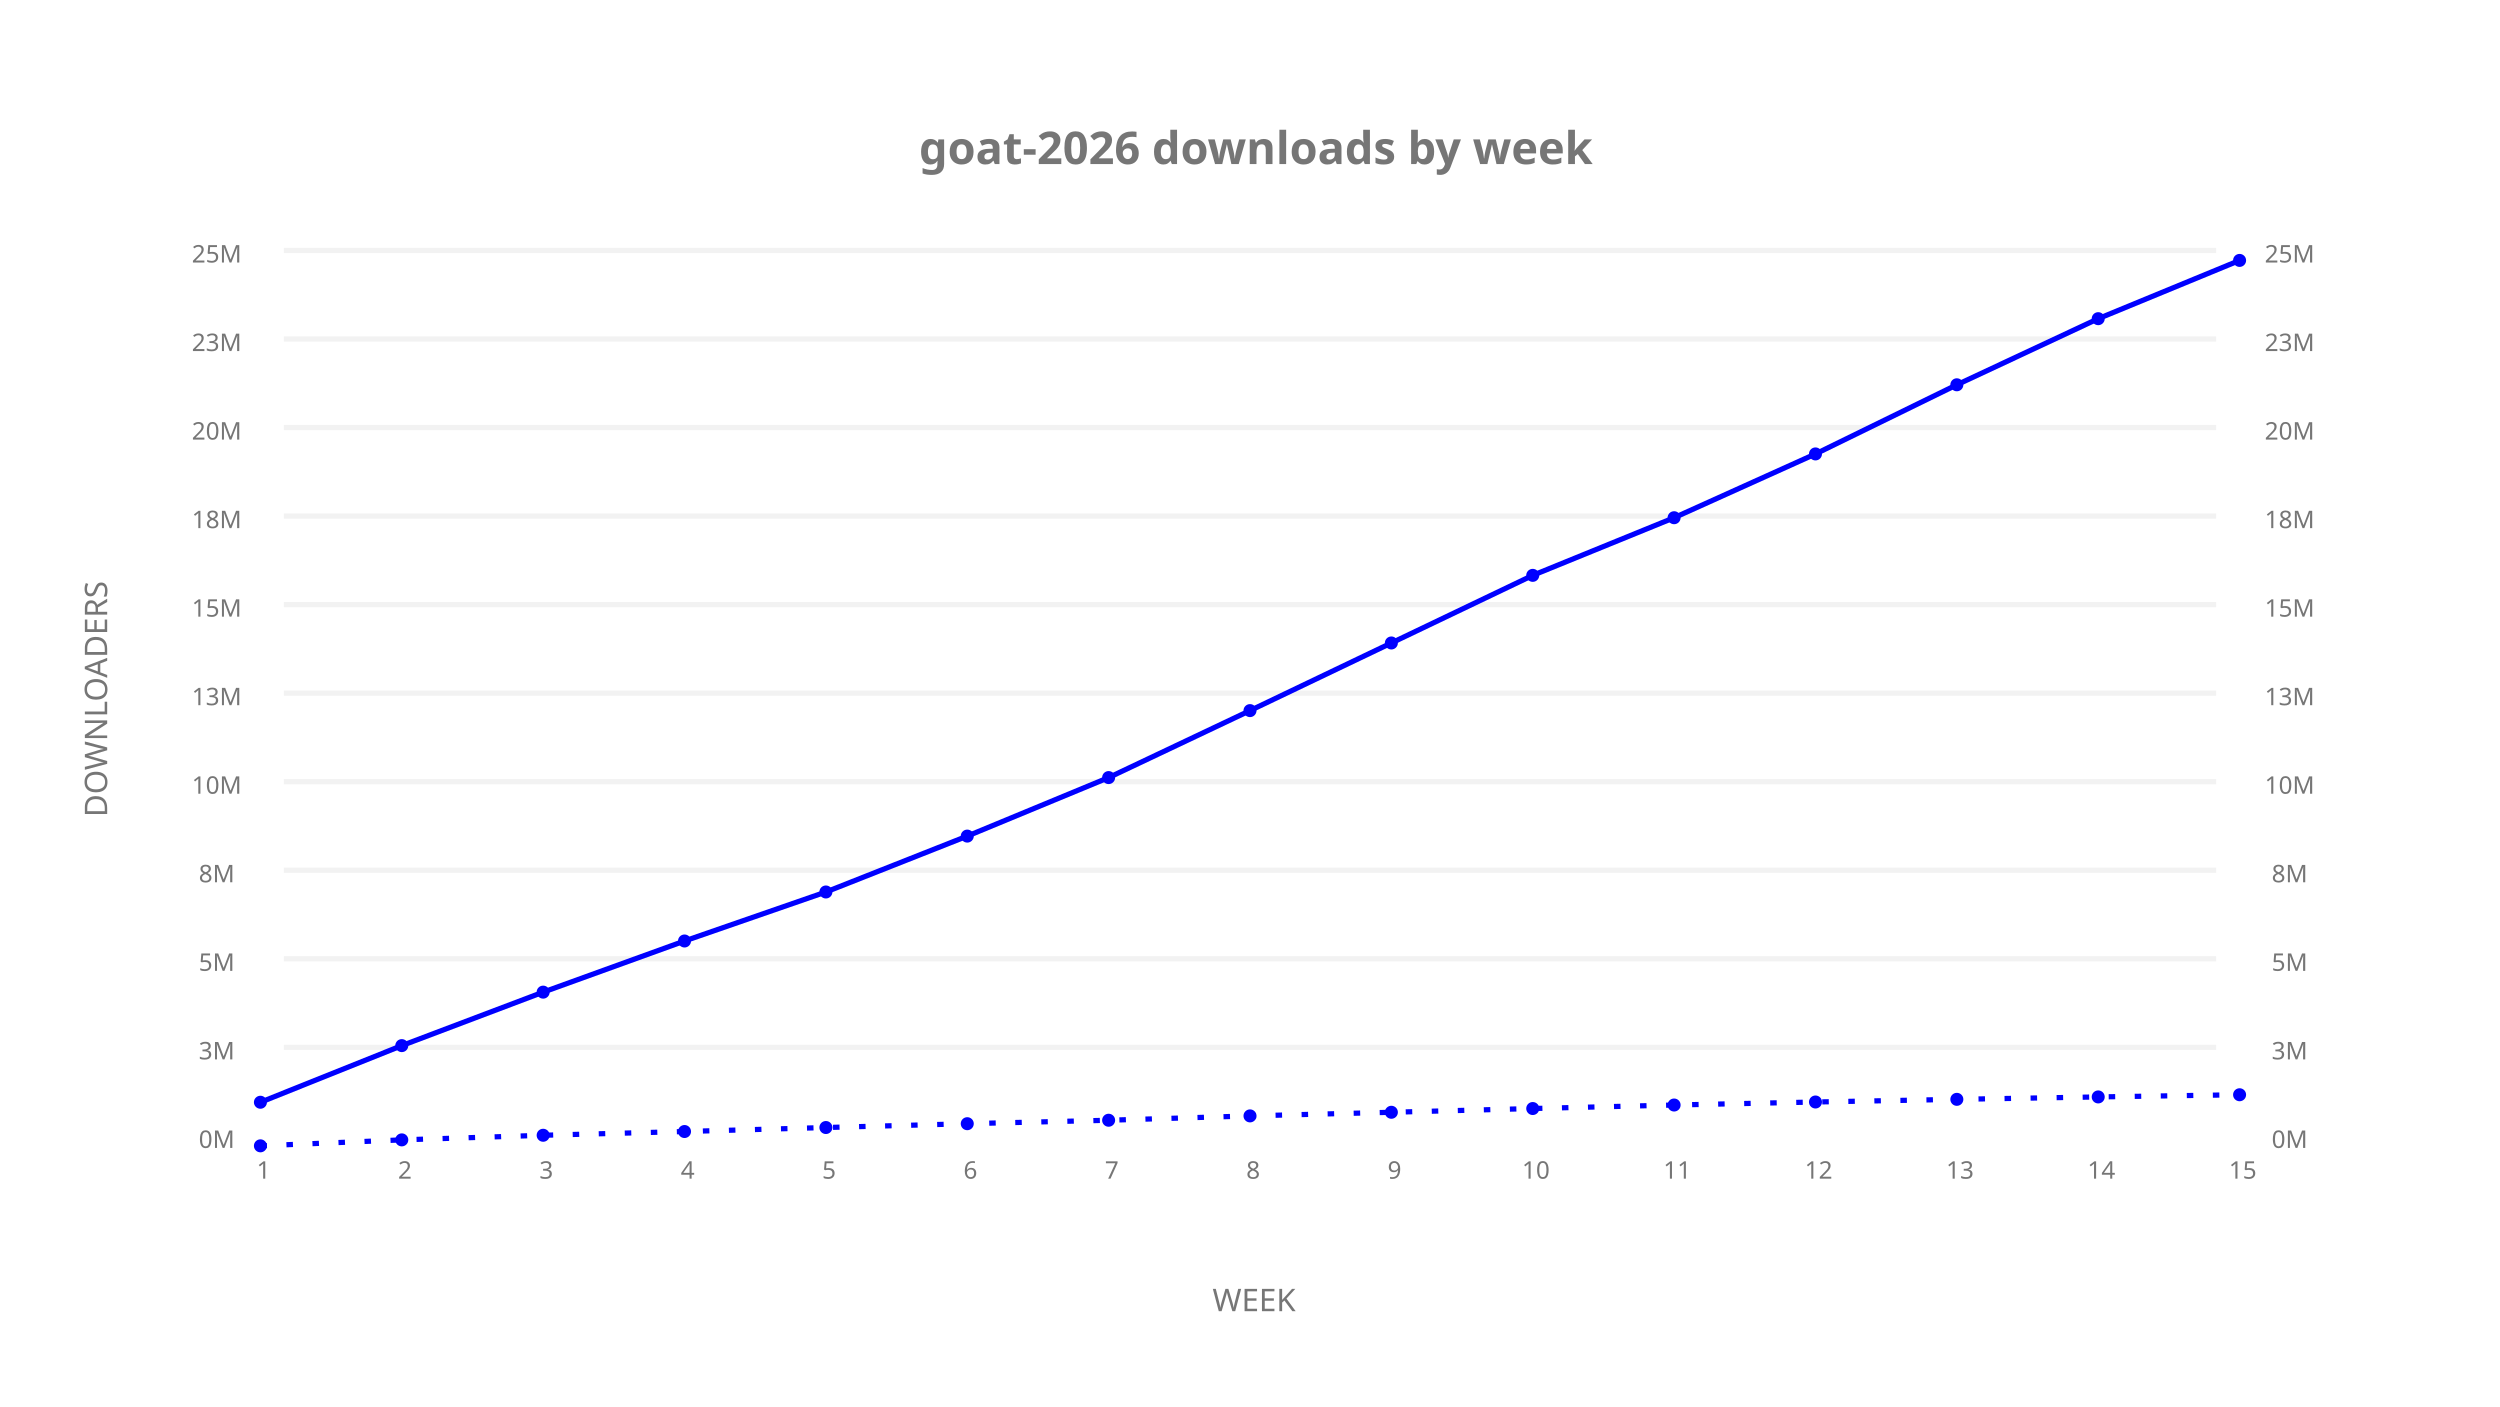
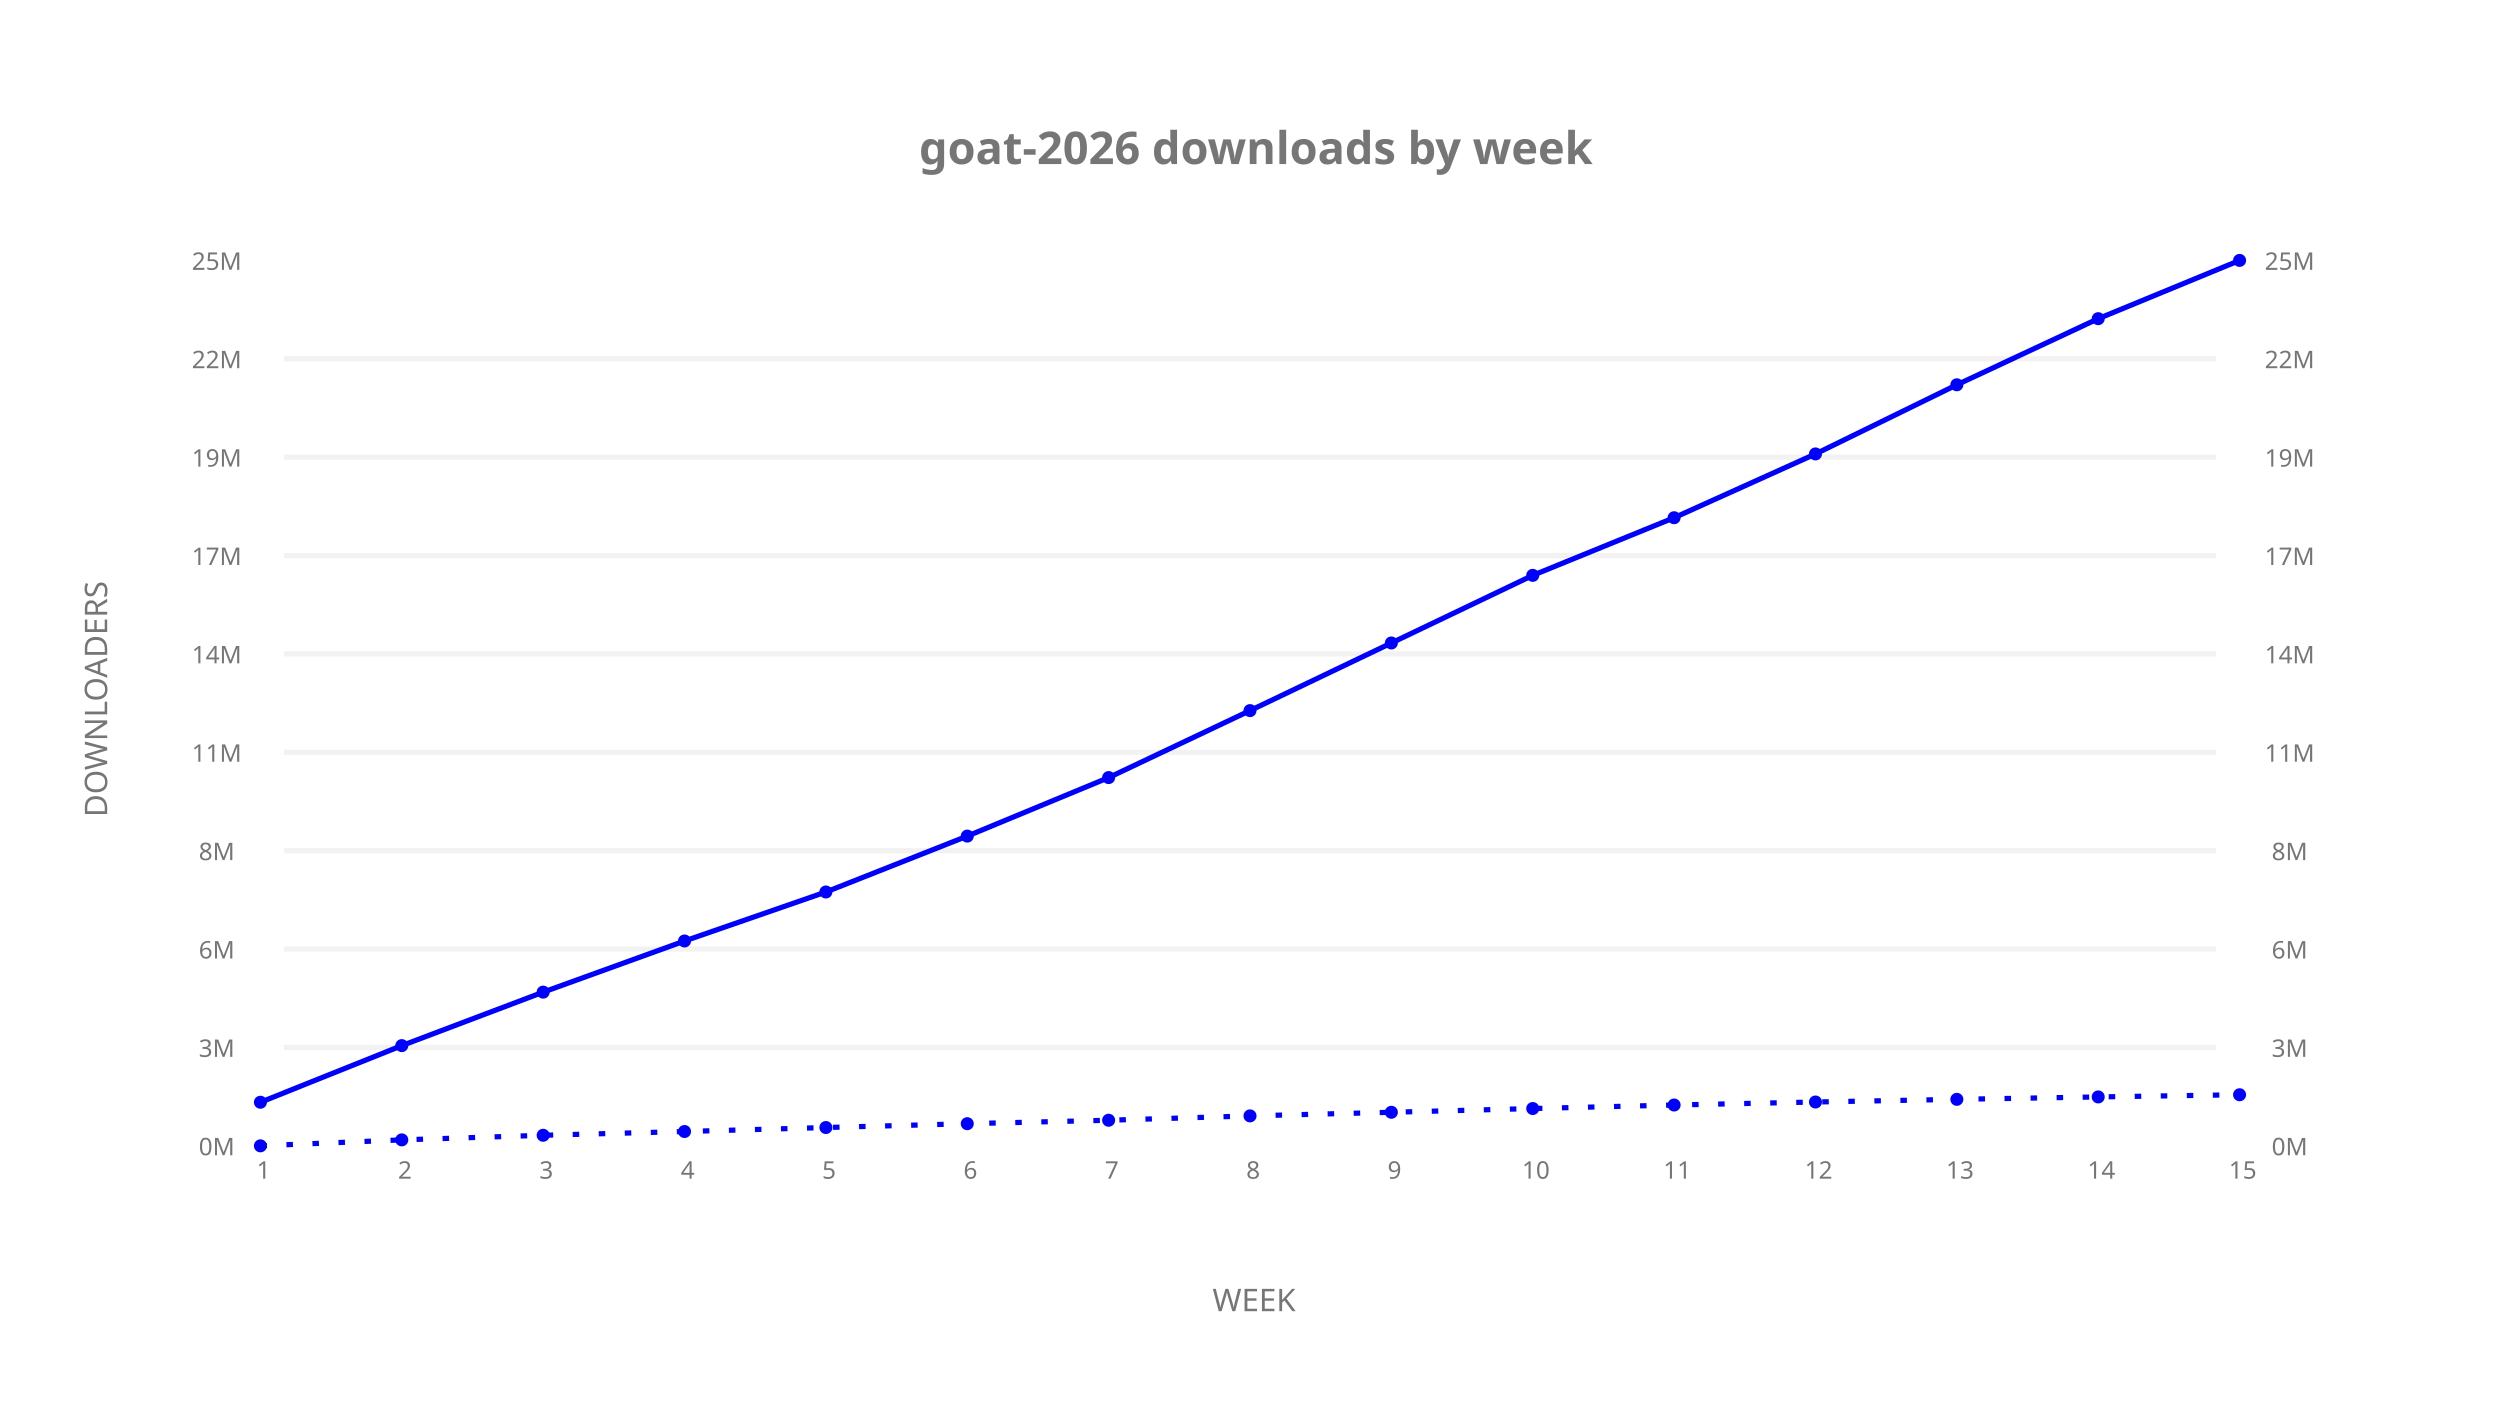
<svg xmlns="http://www.w3.org/2000/svg" xml:space="preserve" id="goat-2026-downloads-by-week-goat-2026-week" x="0px" y="0px" width="1920px" height="1080px" viewBox="0 0 1920 1080" enable-background="new 0 0 1920 1080" role="img">
  <g id="annotations">
    <text x="960" y="126" font-family="Atkinson Hyperlegible" font-size="26pt" text-anchor="middle" text-align="center" font-weight="600" font-style="normal" style="fill:rgb(118,118,118); fill-opacity:1; stroke:rgb(118,118,118); stroke-opacity:0; stroke-width:0.5"> goat-2026 downloads by week</text>
    <g id="axes-lines">
      <text x="960" y="1007" font-family="Atkinson Hyperlegible" font-size="18pt" text-anchor="middle" text-align="center" font-weight="500" font-style="normal" style="fill:rgb(118,118,118); fill-opacity:1; stroke:rgb(118,118,118); stroke-opacity:0; stroke-width:0.5"> WEEK</text>
      <text x="73" y="540" font-family="Atkinson Hyperlegible" font-size="18pt" text-anchor="middle" text-align="center" dominant-baseline="central" font-weight="500" font-style="normal" style="fill:rgb(118,118,118); fill-opacity:1; stroke:rgb(118,118,118); stroke-opacity:0; stroke-width:0.5" transform="rotate(-90,73,540)"> DOWNLOADERS</text>
    </g>
    <g id="tic-y-label-lines">
-       <line x1="218" y1="804.356" x2="1702" y2="804.356" style="fill:rgb(0,0,255); fill-opacity:0; stroke:rgb(242,242,242); stroke-opacity:1; stroke-width:4" />
-       <line x1="218" y1="736.356" x2="1702" y2="736.356" style="fill:rgb(0,0,255); fill-opacity:0; stroke:rgb(242,242,242); stroke-opacity:1; stroke-width:4" />
-       <line x1="218" y1="668.356" x2="1702" y2="668.356" style="fill:rgb(0,0,255); fill-opacity:0; stroke:rgb(242,242,242); stroke-opacity:1; stroke-width:4" />
-       <line x1="218" y1="600.356" x2="1702" y2="600.356" style="fill:rgb(0,0,255); fill-opacity:0; stroke:rgb(242,242,242); stroke-opacity:1; stroke-width:4" />
-       <line x1="218" y1="532.356" x2="1702" y2="532.356" style="fill:rgb(0,0,255); fill-opacity:0; stroke:rgb(242,242,242); stroke-opacity:1; stroke-width:4" />
-       <line x1="218" y1="464.356" x2="1702" y2="464.356" style="fill:rgb(0,0,255); fill-opacity:0; stroke:rgb(242,242,242); stroke-opacity:1; stroke-width:4" />
-       <line x1="218" y1="396.356" x2="1702" y2="396.356" style="fill:rgb(0,0,255); fill-opacity:0; stroke:rgb(242,242,242); stroke-opacity:1; stroke-width:4" />
-       <line x1="218" y1="328.356" x2="1702" y2="328.356" style="fill:rgb(0,0,255); fill-opacity:0; stroke:rgb(242,242,242); stroke-opacity:1; stroke-width:4" />
-       <line x1="218" y1="260.356" x2="1702" y2="260.356" style="fill:rgb(0,0,255); fill-opacity:0; stroke:rgb(242,242,242); stroke-opacity:1; stroke-width:4" />
-       <line x1="218" y1="192.356" x2="1702" y2="192.356" style="fill:rgb(0,0,255); fill-opacity:0; stroke:rgb(242,242,242); stroke-opacity:1; stroke-width:4" />
+       <line x1="218" y1="804.444" x2="1702" y2="804.444" style="fill:rgb(0,0,255); fill-opacity:0; stroke:rgb(242,242,242); stroke-opacity:1; stroke-width:4" />
+       <line x1="218" y1="728.889" x2="1702" y2="728.889" style="fill:rgb(0,0,255); fill-opacity:0; stroke:rgb(242,242,242); stroke-opacity:1; stroke-width:4" />
+       <line x1="218" y1="653.333" x2="1702" y2="653.333" style="fill:rgb(0,0,255); fill-opacity:0; stroke:rgb(242,242,242); stroke-opacity:1; stroke-width:4" />
+       <line x1="218" y1="577.778" x2="1702" y2="577.778" style="fill:rgb(0,0,255); fill-opacity:0; stroke:rgb(242,242,242); stroke-opacity:1; stroke-width:4" />
+       <line x1="218" y1="502.222" x2="1702" y2="502.222" style="fill:rgb(0,0,255); fill-opacity:0; stroke:rgb(242,242,242); stroke-opacity:1; stroke-width:4" />
+       <line x1="218" y1="426.667" x2="1702" y2="426.667" style="fill:rgb(0,0,255); fill-opacity:0; stroke:rgb(242,242,242); stroke-opacity:1; stroke-width:4" />
+       <line x1="218" y1="351.111" x2="1702" y2="351.111" style="fill:rgb(0,0,255); fill-opacity:0; stroke:rgb(242,242,242); stroke-opacity:1; stroke-width:4" />
+       <line x1="218" y1="275.556" x2="1702" y2="275.556" style="fill:rgb(0,0,255); fill-opacity:0; stroke:rgb(242,242,242); stroke-opacity:1; stroke-width:4" />
    </g>
    <g id="tic-x-labels">
      <text x="200" y="898" font-family="Atkinson Hyperlegible" font-size="14pt" text-anchor="middle" text-align="center" dominant-baseline="central" font-weight="400" font-style="normal" style="fill:rgb(118,118,118); fill-opacity:1; stroke:rgb(118,118,118); stroke-opacity:0; stroke-width:0.5"> 1</text>
      <text x="308.571" y="898" font-family="Atkinson Hyperlegible" font-size="14pt" text-anchor="middle" text-align="center" dominant-baseline="central" font-weight="400" font-style="normal" style="fill:rgb(118,118,118); fill-opacity:1; stroke:rgb(118,118,118); stroke-opacity:0; stroke-width:0.5"> 2</text>
      <text x="417.143" y="898" font-family="Atkinson Hyperlegible" font-size="14pt" text-anchor="middle" text-align="center" dominant-baseline="central" font-weight="400" font-style="normal" style="fill:rgb(118,118,118); fill-opacity:1; stroke:rgb(118,118,118); stroke-opacity:0; stroke-width:0.5"> 3</text>
      <text x="525.714" y="898" font-family="Atkinson Hyperlegible" font-size="14pt" text-anchor="middle" text-align="center" dominant-baseline="central" font-weight="400" font-style="normal" style="fill:rgb(118,118,118); fill-opacity:1; stroke:rgb(118,118,118); stroke-opacity:0; stroke-width:0.5"> 4</text>
      <text x="634.286" y="898" font-family="Atkinson Hyperlegible" font-size="14pt" text-anchor="middle" text-align="center" dominant-baseline="central" font-weight="400" font-style="normal" style="fill:rgb(118,118,118); fill-opacity:1; stroke:rgb(118,118,118); stroke-opacity:0; stroke-width:0.5"> 5</text>
      <text x="742.857" y="898" font-family="Atkinson Hyperlegible" font-size="14pt" text-anchor="middle" text-align="center" dominant-baseline="central" font-weight="400" font-style="normal" style="fill:rgb(118,118,118); fill-opacity:1; stroke:rgb(118,118,118); stroke-opacity:0; stroke-width:0.5"> 6</text>
      <text x="851.429" y="898" font-family="Atkinson Hyperlegible" font-size="14pt" text-anchor="middle" text-align="center" dominant-baseline="central" font-weight="400" font-style="normal" style="fill:rgb(118,118,118); fill-opacity:1; stroke:rgb(118,118,118); stroke-opacity:0; stroke-width:0.5"> 7</text>
      <text x="960" y="898" font-family="Atkinson Hyperlegible" font-size="14pt" text-anchor="middle" text-align="center" dominant-baseline="central" font-weight="400" font-style="normal" style="fill:rgb(118,118,118); fill-opacity:1; stroke:rgb(118,118,118); stroke-opacity:0; stroke-width:0.5"> 8</text>
      <text x="1068.571" y="898" font-family="Atkinson Hyperlegible" font-size="14pt" text-anchor="middle" text-align="center" dominant-baseline="central" font-weight="400" font-style="normal" style="fill:rgb(118,118,118); fill-opacity:1; stroke:rgb(118,118,118); stroke-opacity:0; stroke-width:0.5"> 9</text>
      <text x="1177.143" y="898" font-family="Atkinson Hyperlegible" font-size="14pt" text-anchor="middle" text-align="center" dominant-baseline="central" font-weight="400" font-style="normal" style="fill:rgb(118,118,118); fill-opacity:1; stroke:rgb(118,118,118); stroke-opacity:0; stroke-width:0.5"> 10</text>
      <text x="1285.714" y="898" font-family="Atkinson Hyperlegible" font-size="14pt" text-anchor="middle" text-align="center" dominant-baseline="central" font-weight="400" font-style="normal" style="fill:rgb(118,118,118); fill-opacity:1; stroke:rgb(118,118,118); stroke-opacity:0; stroke-width:0.5"> 11</text>
      <text x="1394.286" y="898" font-family="Atkinson Hyperlegible" font-size="14pt" text-anchor="middle" text-align="center" dominant-baseline="central" font-weight="400" font-style="normal" style="fill:rgb(118,118,118); fill-opacity:1; stroke:rgb(118,118,118); stroke-opacity:0; stroke-width:0.5"> 12</text>
      <text x="1502.857" y="898" font-family="Atkinson Hyperlegible" font-size="14pt" text-anchor="middle" text-align="center" dominant-baseline="central" font-weight="400" font-style="normal" style="fill:rgb(118,118,118); fill-opacity:1; stroke:rgb(118,118,118); stroke-opacity:0; stroke-width:0.5"> 13</text>
      <text x="1611.429" y="898" font-family="Atkinson Hyperlegible" font-size="14pt" text-anchor="middle" text-align="center" dominant-baseline="central" font-weight="400" font-style="normal" style="fill:rgb(118,118,118); fill-opacity:1; stroke:rgb(118,118,118); stroke-opacity:0; stroke-width:0.5"> 14</text>
      <text x="1720" y="898" font-family="Atkinson Hyperlegible" font-size="14pt" text-anchor="middle" text-align="center" dominant-baseline="central" font-weight="400" font-style="normal" style="fill:rgb(118,118,118); fill-opacity:1; stroke:rgb(118,118,118); stroke-opacity:0; stroke-width:0.5"> 15</text>
    </g>
    <g id="tic-y-labels">
-       <text x="164" y="874.356" font-family="Atkinson Hyperlegible" font-size="14pt" text-anchor="middle" text-align="center" dominant-baseline="central" font-weight="400" font-style="normal" style="fill:rgb(118,118,118); fill-opacity:1; stroke:rgb(118,118,118); stroke-opacity:0; stroke-width:0.5"> 0M</text>
-       <text x="1756" y="874.356" font-family="Atkinson Hyperlegible" font-size="14pt" text-anchor="middle" text-align="center" dominant-baseline="central" font-weight="400" font-style="normal" style="fill:rgb(118,118,118); fill-opacity:1; stroke:rgb(118,118,118); stroke-opacity:0; stroke-width:0.5"> 0M</text>
-       <text x="164" y="806.356" font-family="Atkinson Hyperlegible" font-size="14pt" text-anchor="middle" text-align="center" dominant-baseline="central" font-weight="400" font-style="normal" style="fill:rgb(118,118,118); fill-opacity:1; stroke:rgb(118,118,118); stroke-opacity:0; stroke-width:0.5"> 3M</text>
-       <text x="1756" y="806.356" font-family="Atkinson Hyperlegible" font-size="14pt" text-anchor="middle" text-align="center" dominant-baseline="central" font-weight="400" font-style="normal" style="fill:rgb(118,118,118); fill-opacity:1; stroke:rgb(118,118,118); stroke-opacity:0; stroke-width:0.5"> 3M</text>
-       <text x="164" y="738.356" font-family="Atkinson Hyperlegible" font-size="14pt" text-anchor="middle" text-align="center" dominant-baseline="central" font-weight="400" font-style="normal" style="fill:rgb(118,118,118); fill-opacity:1; stroke:rgb(118,118,118); stroke-opacity:0; stroke-width:0.5"> 5M</text>
-       <text x="1756" y="738.356" font-family="Atkinson Hyperlegible" font-size="14pt" text-anchor="middle" text-align="center" dominant-baseline="central" font-weight="400" font-style="normal" style="fill:rgb(118,118,118); fill-opacity:1; stroke:rgb(118,118,118); stroke-opacity:0; stroke-width:0.5"> 5M</text>
-       <text x="164" y="670.356" font-family="Atkinson Hyperlegible" font-size="14pt" text-anchor="middle" text-align="center" dominant-baseline="central" font-weight="400" font-style="normal" style="fill:rgb(118,118,118); fill-opacity:1; stroke:rgb(118,118,118); stroke-opacity:0; stroke-width:0.5"> 8M</text>
-       <text x="1756" y="670.356" font-family="Atkinson Hyperlegible" font-size="14pt" text-anchor="middle" text-align="center" dominant-baseline="central" font-weight="400" font-style="normal" style="fill:rgb(118,118,118); fill-opacity:1; stroke:rgb(118,118,118); stroke-opacity:0; stroke-width:0.5"> 8M</text>
-       <text x="164" y="602.356" font-family="Atkinson Hyperlegible" font-size="14pt" text-anchor="middle" text-align="center" dominant-baseline="central" font-weight="400" font-style="normal" style="fill:rgb(118,118,118); fill-opacity:1; stroke:rgb(118,118,118); stroke-opacity:0; stroke-width:0.5"> 10M</text>
-       <text x="1756" y="602.356" font-family="Atkinson Hyperlegible" font-size="14pt" text-anchor="middle" text-align="center" dominant-baseline="central" font-weight="400" font-style="normal" style="fill:rgb(118,118,118); fill-opacity:1; stroke:rgb(118,118,118); stroke-opacity:0; stroke-width:0.5"> 10M</text>
-       <text x="164" y="534.356" font-family="Atkinson Hyperlegible" font-size="14pt" text-anchor="middle" text-align="center" dominant-baseline="central" font-weight="400" font-style="normal" style="fill:rgb(118,118,118); fill-opacity:1; stroke:rgb(118,118,118); stroke-opacity:0; stroke-width:0.5"> 13M</text>
-       <text x="1756" y="534.356" font-family="Atkinson Hyperlegible" font-size="14pt" text-anchor="middle" text-align="center" dominant-baseline="central" font-weight="400" font-style="normal" style="fill:rgb(118,118,118); fill-opacity:1; stroke:rgb(118,118,118); stroke-opacity:0; stroke-width:0.5"> 13M</text>
-       <text x="164" y="466.356" font-family="Atkinson Hyperlegible" font-size="14pt" text-anchor="middle" text-align="center" dominant-baseline="central" font-weight="400" font-style="normal" style="fill:rgb(118,118,118); fill-opacity:1; stroke:rgb(118,118,118); stroke-opacity:0; stroke-width:0.5"> 15M</text>
-       <text x="1756" y="466.356" font-family="Atkinson Hyperlegible" font-size="14pt" text-anchor="middle" text-align="center" dominant-baseline="central" font-weight="400" font-style="normal" style="fill:rgb(118,118,118); fill-opacity:1; stroke:rgb(118,118,118); stroke-opacity:0; stroke-width:0.5"> 15M</text>
-       <text x="164" y="398.356" font-family="Atkinson Hyperlegible" font-size="14pt" text-anchor="middle" text-align="center" dominant-baseline="central" font-weight="400" font-style="normal" style="fill:rgb(118,118,118); fill-opacity:1; stroke:rgb(118,118,118); stroke-opacity:0; stroke-width:0.5"> 18M</text>
-       <text x="1756" y="398.356" font-family="Atkinson Hyperlegible" font-size="14pt" text-anchor="middle" text-align="center" dominant-baseline="central" font-weight="400" font-style="normal" style="fill:rgb(118,118,118); fill-opacity:1; stroke:rgb(118,118,118); stroke-opacity:0; stroke-width:0.5"> 18M</text>
-       <text x="164" y="330.356" font-family="Atkinson Hyperlegible" font-size="14pt" text-anchor="middle" text-align="center" dominant-baseline="central" font-weight="400" font-style="normal" style="fill:rgb(118,118,118); fill-opacity:1; stroke:rgb(118,118,118); stroke-opacity:0; stroke-width:0.5"> 20M</text>
-       <text x="1756" y="330.356" font-family="Atkinson Hyperlegible" font-size="14pt" text-anchor="middle" text-align="center" dominant-baseline="central" font-weight="400" font-style="normal" style="fill:rgb(118,118,118); fill-opacity:1; stroke:rgb(118,118,118); stroke-opacity:0; stroke-width:0.5"> 20M</text>
-       <text x="164" y="262.356" font-family="Atkinson Hyperlegible" font-size="14pt" text-anchor="middle" text-align="center" dominant-baseline="central" font-weight="400" font-style="normal" style="fill:rgb(118,118,118); fill-opacity:1; stroke:rgb(118,118,118); stroke-opacity:0; stroke-width:0.5"> 23M</text>
-       <text x="1756" y="262.356" font-family="Atkinson Hyperlegible" font-size="14pt" text-anchor="middle" text-align="center" dominant-baseline="central" font-weight="400" font-style="normal" style="fill:rgb(118,118,118); fill-opacity:1; stroke:rgb(118,118,118); stroke-opacity:0; stroke-width:0.5"> 23M</text>
-       <text x="164" y="194.356" font-family="Atkinson Hyperlegible" font-size="14pt" text-anchor="middle" text-align="center" dominant-baseline="central" font-weight="400" font-style="normal" style="fill:rgb(118,118,118); fill-opacity:1; stroke:rgb(118,118,118); stroke-opacity:0; stroke-width:0.5"> 25M</text>
-       <text x="1756" y="194.356" font-family="Atkinson Hyperlegible" font-size="14pt" text-anchor="middle" text-align="center" dominant-baseline="central" font-weight="400" font-style="normal" style="fill:rgb(118,118,118); fill-opacity:1; stroke:rgb(118,118,118); stroke-opacity:0; stroke-width:0.5"> 25M</text>
+       <text x="164" y="880" font-family="Atkinson Hyperlegible" font-size="14pt" text-anchor="middle" text-align="center" dominant-baseline="central" font-weight="400" font-style="normal" style="fill:rgb(118,118,118); fill-opacity:1; stroke:rgb(118,118,118); stroke-opacity:0; stroke-width:0.5"> 0M</text>
+       <text x="1756" y="880" font-family="Atkinson Hyperlegible" font-size="14pt" text-anchor="middle" text-align="center" dominant-baseline="central" font-weight="400" font-style="normal" style="fill:rgb(118,118,118); fill-opacity:1; stroke:rgb(118,118,118); stroke-opacity:0; stroke-width:0.5"> 0M</text>
+       <text x="164" y="804.444" font-family="Atkinson Hyperlegible" font-size="14pt" text-anchor="middle" text-align="center" dominant-baseline="central" font-weight="400" font-style="normal" style="fill:rgb(118,118,118); fill-opacity:1; stroke:rgb(118,118,118); stroke-opacity:0; stroke-width:0.5"> 3M</text>
+       <text x="1756" y="804.444" font-family="Atkinson Hyperlegible" font-size="14pt" text-anchor="middle" text-align="center" dominant-baseline="central" font-weight="400" font-style="normal" style="fill:rgb(118,118,118); fill-opacity:1; stroke:rgb(118,118,118); stroke-opacity:0; stroke-width:0.5"> 3M</text>
+       <text x="164" y="728.889" font-family="Atkinson Hyperlegible" font-size="14pt" text-anchor="middle" text-align="center" dominant-baseline="central" font-weight="400" font-style="normal" style="fill:rgb(118,118,118); fill-opacity:1; stroke:rgb(118,118,118); stroke-opacity:0; stroke-width:0.5"> 6M</text>
+       <text x="1756" y="728.889" font-family="Atkinson Hyperlegible" font-size="14pt" text-anchor="middle" text-align="center" dominant-baseline="central" font-weight="400" font-style="normal" style="fill:rgb(118,118,118); fill-opacity:1; stroke:rgb(118,118,118); stroke-opacity:0; stroke-width:0.5"> 6M</text>
+       <text x="164" y="653.333" font-family="Atkinson Hyperlegible" font-size="14pt" text-anchor="middle" text-align="center" dominant-baseline="central" font-weight="400" font-style="normal" style="fill:rgb(118,118,118); fill-opacity:1; stroke:rgb(118,118,118); stroke-opacity:0; stroke-width:0.5"> 8M</text>
+       <text x="1756" y="653.333" font-family="Atkinson Hyperlegible" font-size="14pt" text-anchor="middle" text-align="center" dominant-baseline="central" font-weight="400" font-style="normal" style="fill:rgb(118,118,118); fill-opacity:1; stroke:rgb(118,118,118); stroke-opacity:0; stroke-width:0.5"> 8M</text>
+       <text x="164" y="577.778" font-family="Atkinson Hyperlegible" font-size="14pt" text-anchor="middle" text-align="center" dominant-baseline="central" font-weight="400" font-style="normal" style="fill:rgb(118,118,118); fill-opacity:1; stroke:rgb(118,118,118); stroke-opacity:0; stroke-width:0.5"> 11M</text>
+       <text x="1756" y="577.778" font-family="Atkinson Hyperlegible" font-size="14pt" text-anchor="middle" text-align="center" dominant-baseline="central" font-weight="400" font-style="normal" style="fill:rgb(118,118,118); fill-opacity:1; stroke:rgb(118,118,118); stroke-opacity:0; stroke-width:0.5"> 11M</text>
+       <text x="164" y="502.222" font-family="Atkinson Hyperlegible" font-size="14pt" text-anchor="middle" text-align="center" dominant-baseline="central" font-weight="400" font-style="normal" style="fill:rgb(118,118,118); fill-opacity:1; stroke:rgb(118,118,118); stroke-opacity:0; stroke-width:0.5"> 14M</text>
+       <text x="1756" y="502.222" font-family="Atkinson Hyperlegible" font-size="14pt" text-anchor="middle" text-align="center" dominant-baseline="central" font-weight="400" font-style="normal" style="fill:rgb(118,118,118); fill-opacity:1; stroke:rgb(118,118,118); stroke-opacity:0; stroke-width:0.5"> 14M</text>
+       <text x="164" y="426.667" font-family="Atkinson Hyperlegible" font-size="14pt" text-anchor="middle" text-align="center" dominant-baseline="central" font-weight="400" font-style="normal" style="fill:rgb(118,118,118); fill-opacity:1; stroke:rgb(118,118,118); stroke-opacity:0; stroke-width:0.5"> 17M</text>
+       <text x="1756" y="426.667" font-family="Atkinson Hyperlegible" font-size="14pt" text-anchor="middle" text-align="center" dominant-baseline="central" font-weight="400" font-style="normal" style="fill:rgb(118,118,118); fill-opacity:1; stroke:rgb(118,118,118); stroke-opacity:0; stroke-width:0.5"> 17M</text>
+       <text x="164" y="351.111" font-family="Atkinson Hyperlegible" font-size="14pt" text-anchor="middle" text-align="center" dominant-baseline="central" font-weight="400" font-style="normal" style="fill:rgb(118,118,118); fill-opacity:1; stroke:rgb(118,118,118); stroke-opacity:0; stroke-width:0.5"> 19M</text>
+       <text x="1756" y="351.111" font-family="Atkinson Hyperlegible" font-size="14pt" text-anchor="middle" text-align="center" dominant-baseline="central" font-weight="400" font-style="normal" style="fill:rgb(118,118,118); fill-opacity:1; stroke:rgb(118,118,118); stroke-opacity:0; stroke-width:0.5"> 19M</text>
+       <text x="164" y="275.556" font-family="Atkinson Hyperlegible" font-size="14pt" text-anchor="middle" text-align="center" dominant-baseline="central" font-weight="400" font-style="normal" style="fill:rgb(118,118,118); fill-opacity:1; stroke:rgb(118,118,118); stroke-opacity:0; stroke-width:0.5"> 22M</text>
+       <text x="1756" y="275.556" font-family="Atkinson Hyperlegible" font-size="14pt" text-anchor="middle" text-align="center" dominant-baseline="central" font-weight="400" font-style="normal" style="fill:rgb(118,118,118); fill-opacity:1; stroke:rgb(118,118,118); stroke-opacity:0; stroke-width:0.5"> 22M</text>
+       <text x="164" y="200" font-family="Atkinson Hyperlegible" font-size="14pt" text-anchor="middle" text-align="center" dominant-baseline="central" font-weight="400" font-style="normal" style="fill:rgb(118,118,118); fill-opacity:1; stroke:rgb(118,118,118); stroke-opacity:0; stroke-width:0.5"> 25M</text>
+       <text x="1756" y="200" font-family="Atkinson Hyperlegible" font-size="14pt" text-anchor="middle" text-align="center" dominant-baseline="central" font-weight="400" font-style="normal" style="fill:rgb(118,118,118); fill-opacity:1; stroke:rgb(118,118,118); stroke-opacity:0; stroke-width:0.5"> 25M</text>
    </g>
  </g>
  <g id="polyline-goat-2026 downloads by week">
    <polyline points="200,846.532 308.571,803.032 417.143,761.964 525.714,722.684 634.286,685.045 742.857,642.124 851.429,597.181 960,545.746 1068.57,493.804 1177.14,441.873 1285.71,397.612 1394.29,348.62 1502.86,295.516 1611.43,244.745 1720,200 " style="fill:rgb(0,0,255); fill-opacity:0; stroke:rgb(0,0,255); stroke-opacity:1; stroke-width:4" />
  </g>
  <g id="markers-goat-2026 downloads by week">
    <circle cx="200" cy="846.532" r="5" style="fill:rgb(0,0,255); fill-opacity:1; stroke:rgb(0,0,255); stroke-opacity:0; stroke-width:4">
</circle>
    <circle cx="308.571" cy="803.032" r="5" style="fill:rgb(0,0,255); fill-opacity:1; stroke:rgb(0,0,255); stroke-opacity:0; stroke-width:4">
</circle>
    <circle cx="417.143" cy="761.964" r="5" style="fill:rgb(0,0,255); fill-opacity:1; stroke:rgb(0,0,255); stroke-opacity:0; stroke-width:4">
</circle>
    <circle cx="525.714" cy="722.684" r="5" style="fill:rgb(0,0,255); fill-opacity:1; stroke:rgb(0,0,255); stroke-opacity:0; stroke-width:4">
</circle>
    <circle cx="634.286" cy="685.045" r="5" style="fill:rgb(0,0,255); fill-opacity:1; stroke:rgb(0,0,255); stroke-opacity:0; stroke-width:4">
</circle>
    <circle cx="742.857" cy="642.124" r="5" style="fill:rgb(0,0,255); fill-opacity:1; stroke:rgb(0,0,255); stroke-opacity:0; stroke-width:4">
</circle>
    <circle cx="851.429" cy="597.181" r="5" style="fill:rgb(0,0,255); fill-opacity:1; stroke:rgb(0,0,255); stroke-opacity:0; stroke-width:4">
</circle>
    <circle cx="960" cy="545.746" r="5" style="fill:rgb(0,0,255); fill-opacity:1; stroke:rgb(0,0,255); stroke-opacity:0; stroke-width:4">
</circle>
    <circle cx="1068.571" cy="493.804" r="5" style="fill:rgb(0,0,255); fill-opacity:1; stroke:rgb(0,0,255); stroke-opacity:0; stroke-width:4">
</circle>
    <circle cx="1177.143" cy="441.873" r="5" style="fill:rgb(0,0,255); fill-opacity:1; stroke:rgb(0,0,255); stroke-opacity:0; stroke-width:4">
</circle>
    <circle cx="1285.714" cy="397.612" r="5" style="fill:rgb(0,0,255); fill-opacity:1; stroke:rgb(0,0,255); stroke-opacity:0; stroke-width:4">
</circle>
    <circle cx="1394.286" cy="348.62" r="5" style="fill:rgb(0,0,255); fill-opacity:1; stroke:rgb(0,0,255); stroke-opacity:0; stroke-width:4">
</circle>
    <circle cx="1502.857" cy="295.516" r="5" style="fill:rgb(0,0,255); fill-opacity:1; stroke:rgb(0,0,255); stroke-opacity:0; stroke-width:4">
</circle>
    <circle cx="1611.429" cy="244.745" r="5" style="fill:rgb(0,0,255); fill-opacity:1; stroke:rgb(0,0,255); stroke-opacity:0; stroke-width:4">
</circle>
    <circle cx="1720" cy="200" r="5" style="fill:rgb(0,0,255); fill-opacity:1; stroke:rgb(0,0,255); stroke-opacity:0; stroke-width:4">
</circle>
  </g>
  <g id="polyline-goat-2026 downloads by week uploaders">
    <polyline points="200,880 308.571,875.425 417.143,871.887 525.714,869.007 634.286,865.937 742.857,862.999 851.429,860.349 960,857.007 1068.57,854.229 1177.14,851.35 1285.71,848.656 1394.29,846.338 1502.86,844.294 1611.43,842.444 1720,840.766 " stroke-dasharray="5 15" style="fill:rgb(0,0,255); fill-opacity:0; stroke:rgb(0,0,255); stroke-opacity:1; stroke-width:4" />
  </g>
  <g id="markers-goat-2026 downloads by week uploaders">
    <circle cx="200" cy="880" r="5" style="fill:rgb(0,0,255); fill-opacity:1; stroke:rgb(0,0,255); stroke-opacity:0; stroke-width:4">
</circle>
    <circle cx="308.571" cy="875.425" r="5" style="fill:rgb(0,0,255); fill-opacity:1; stroke:rgb(0,0,255); stroke-opacity:0; stroke-width:4">
</circle>
    <circle cx="417.143" cy="871.887" r="5" style="fill:rgb(0,0,255); fill-opacity:1; stroke:rgb(0,0,255); stroke-opacity:0; stroke-width:4">
</circle>
    <circle cx="525.714" cy="869.007" r="5" style="fill:rgb(0,0,255); fill-opacity:1; stroke:rgb(0,0,255); stroke-opacity:0; stroke-width:4">
</circle>
    <circle cx="634.286" cy="865.937" r="5" style="fill:rgb(0,0,255); fill-opacity:1; stroke:rgb(0,0,255); stroke-opacity:0; stroke-width:4">
</circle>
    <circle cx="742.857" cy="862.999" r="5" style="fill:rgb(0,0,255); fill-opacity:1; stroke:rgb(0,0,255); stroke-opacity:0; stroke-width:4">
</circle>
    <circle cx="851.429" cy="860.349" r="5" style="fill:rgb(0,0,255); fill-opacity:1; stroke:rgb(0,0,255); stroke-opacity:0; stroke-width:4">
</circle>
    <circle cx="960" cy="857.007" r="5" style="fill:rgb(0,0,255); fill-opacity:1; stroke:rgb(0,0,255); stroke-opacity:0; stroke-width:4">
</circle>
    <circle cx="1068.571" cy="854.229" r="5" style="fill:rgb(0,0,255); fill-opacity:1; stroke:rgb(0,0,255); stroke-opacity:0; stroke-width:4">
</circle>
    <circle cx="1177.143" cy="851.35" r="5" style="fill:rgb(0,0,255); fill-opacity:1; stroke:rgb(0,0,255); stroke-opacity:0; stroke-width:4">
</circle>
    <circle cx="1285.714" cy="848.656" r="5" style="fill:rgb(0,0,255); fill-opacity:1; stroke:rgb(0,0,255); stroke-opacity:0; stroke-width:4">
</circle>
    <circle cx="1394.286" cy="846.338" r="5" style="fill:rgb(0,0,255); fill-opacity:1; stroke:rgb(0,0,255); stroke-opacity:0; stroke-width:4">
</circle>
    <circle cx="1502.857" cy="844.294" r="5" style="fill:rgb(0,0,255); fill-opacity:1; stroke:rgb(0,0,255); stroke-opacity:0; stroke-width:4">
</circle>
    <circle cx="1611.429" cy="842.444" r="5" style="fill:rgb(0,0,255); fill-opacity:1; stroke:rgb(0,0,255); stroke-opacity:0; stroke-width:4">
</circle>
    <circle cx="1720" cy="840.766" r="5" style="fill:rgb(0,0,255); fill-opacity:1; stroke:rgb(0,0,255); stroke-opacity:0; stroke-width:4">
</circle>
  </g>
</svg>
